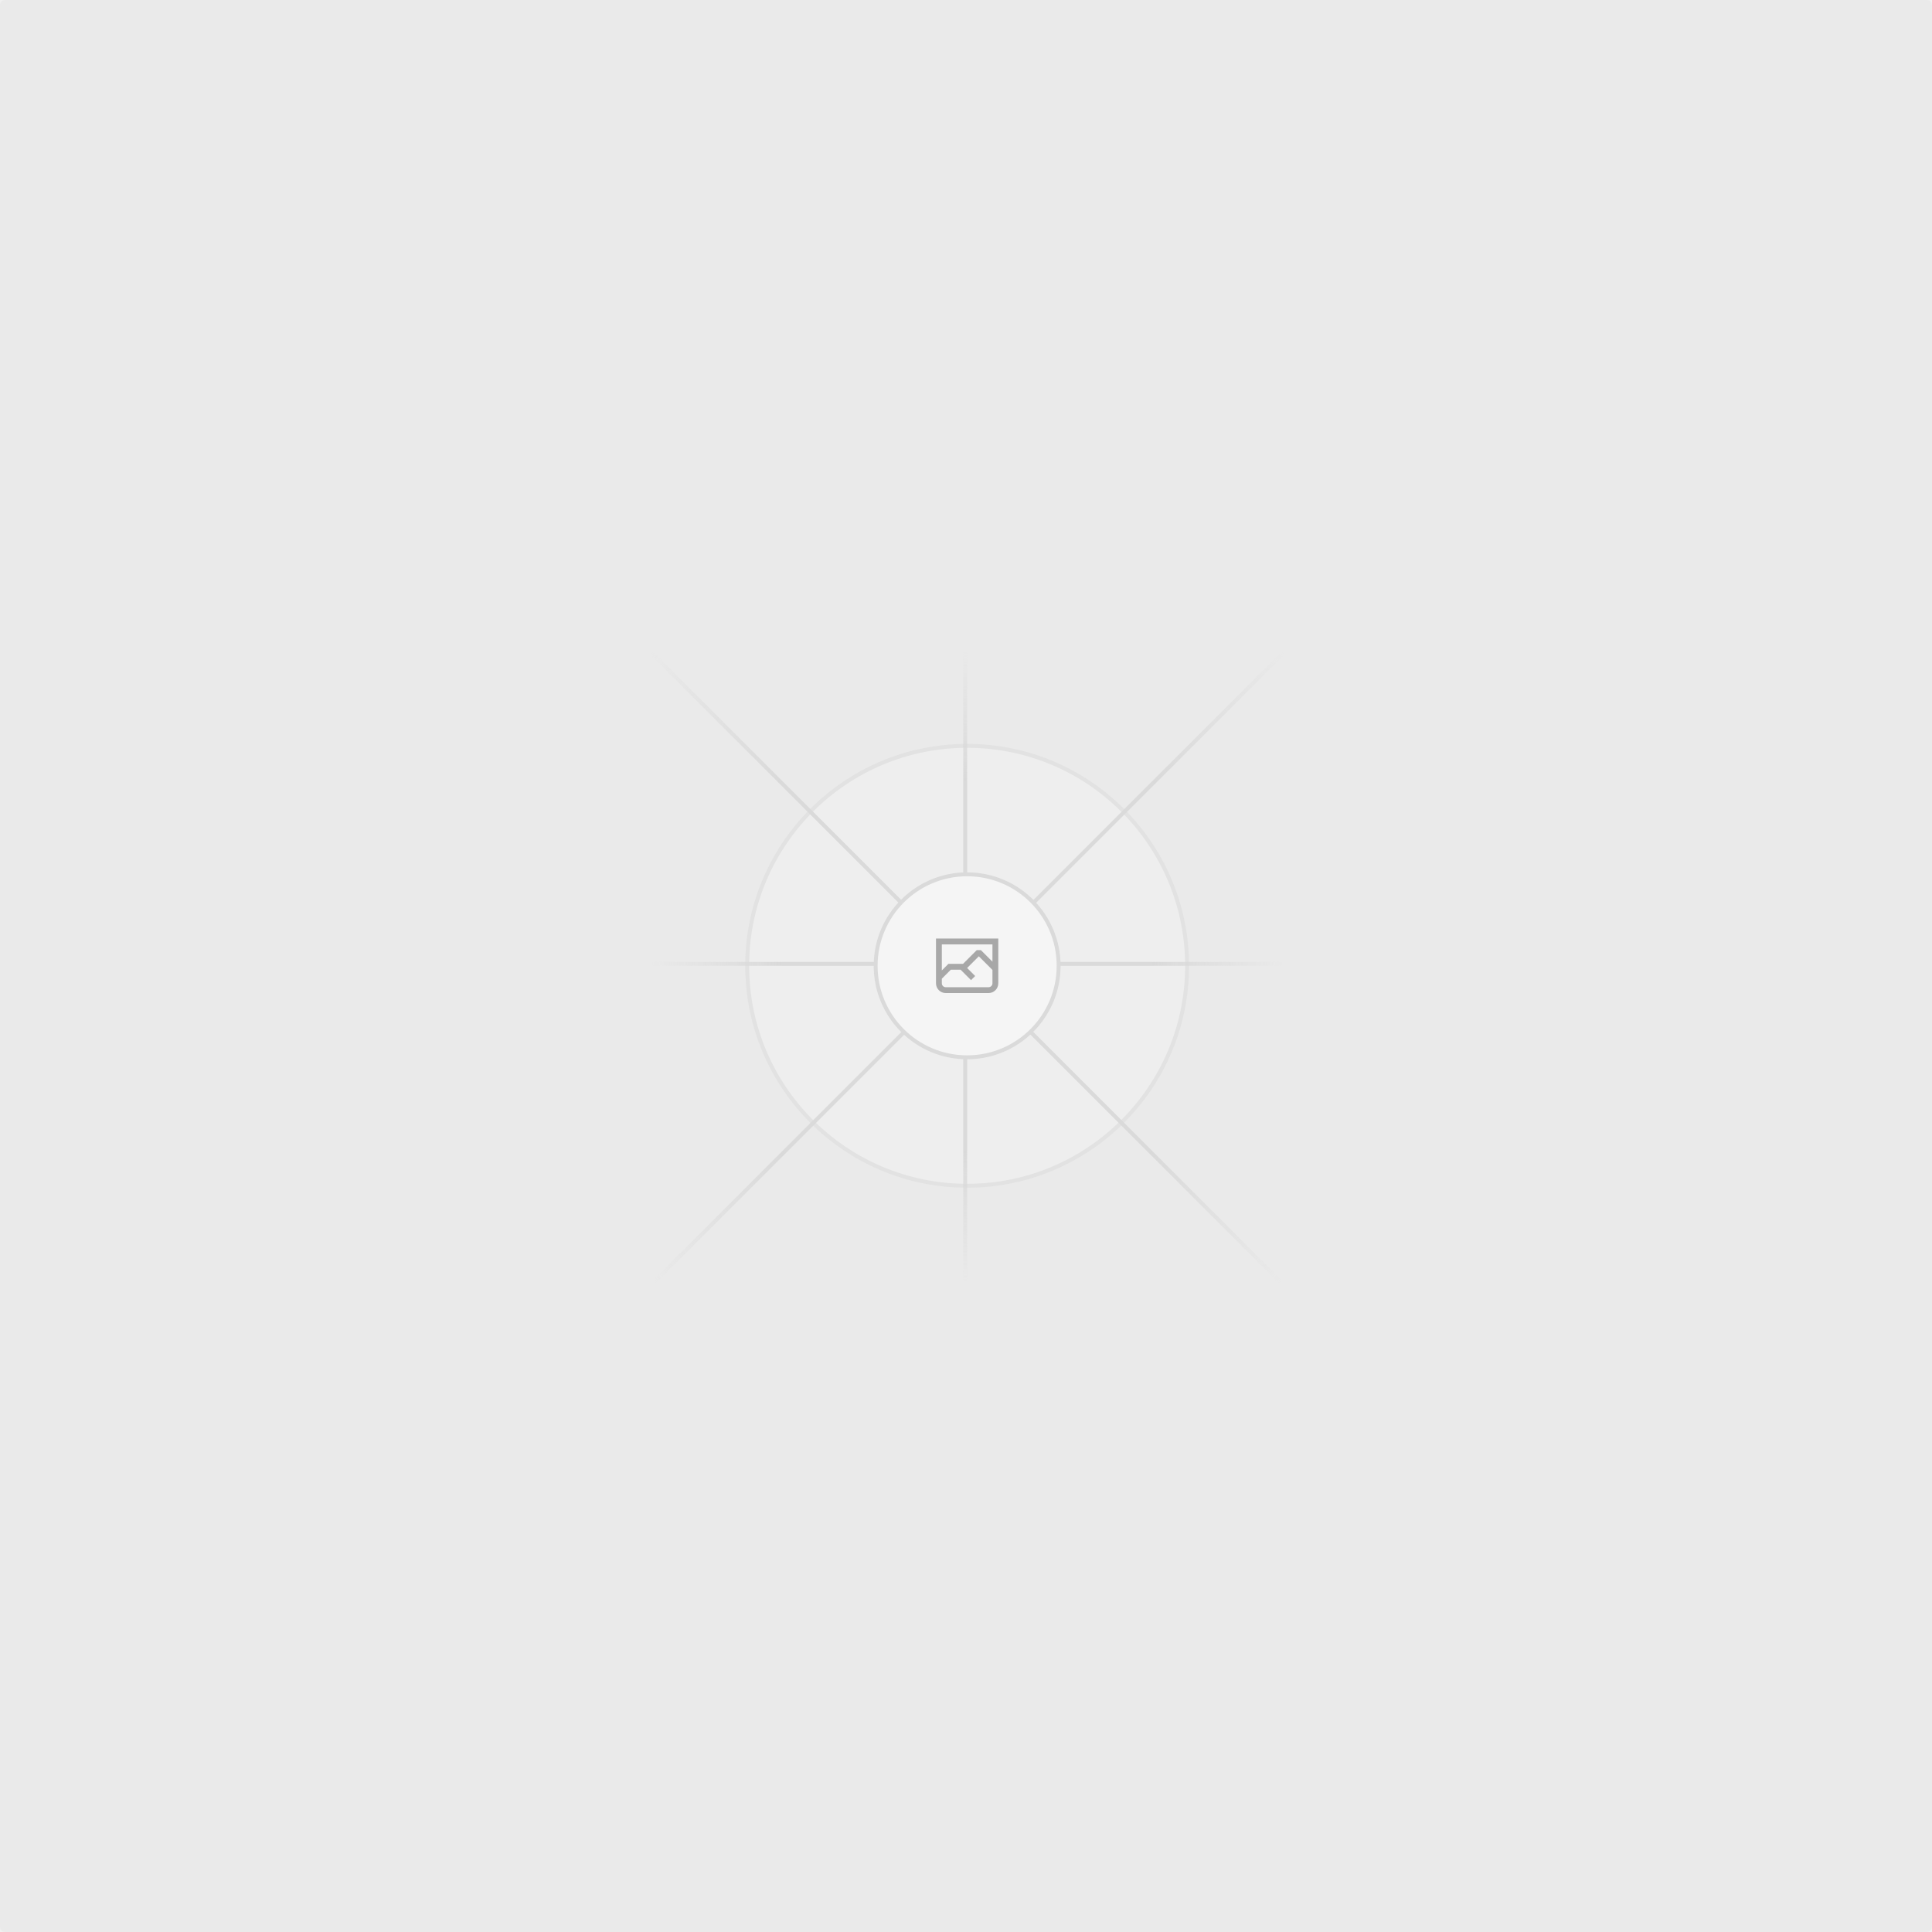
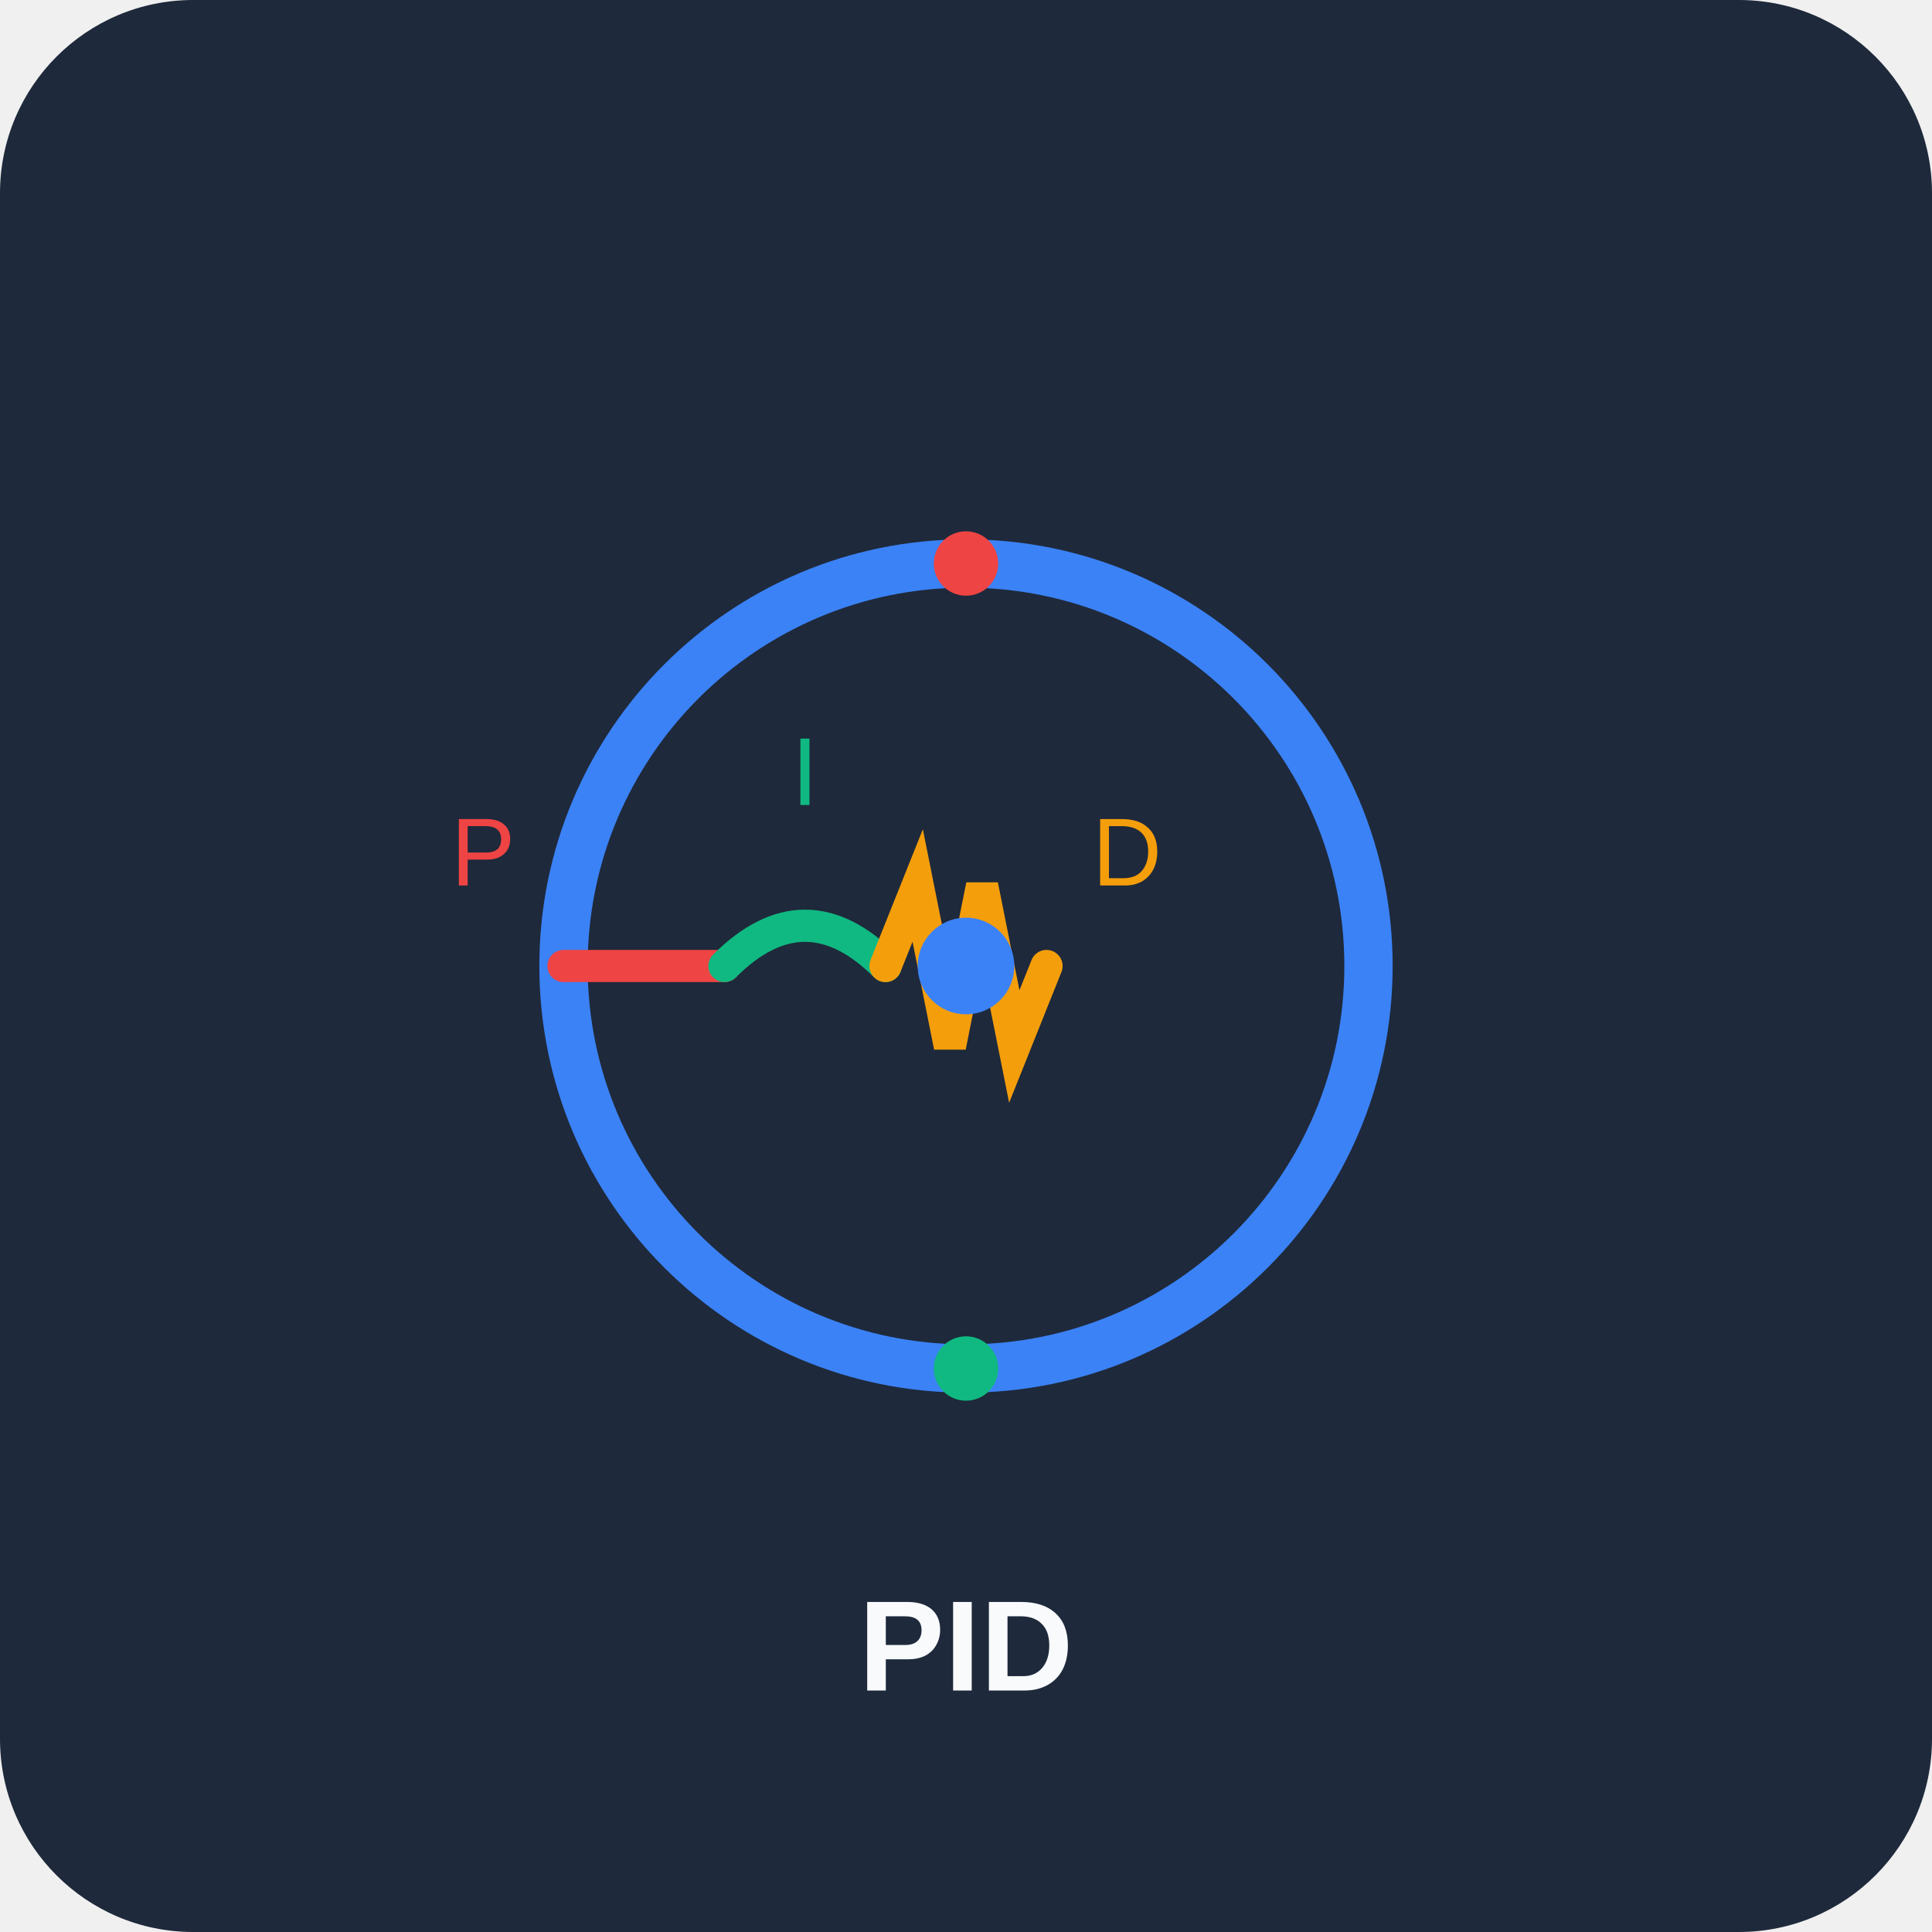
- <svg xmlns="http://www.w3.org/2000/svg" width="1200" height="1200" fill="none">
-   <rect width="1200" height="1200" fill="#EAEAEA" rx="3" />
-   <g opacity=".5">
-     <g opacity=".5">
-       <path fill="#FAFAFA" d="M600.709 736.5c-75.454 0-136.621-61.167-136.621-136.62 0-75.454 61.167-136.621 136.621-136.621 75.453 0 136.62 61.167 136.62 136.621 0 75.453-61.167 136.62-136.62 136.62Z" />
-       <path stroke="#C9C9C9" stroke-width="2.418" d="M600.709 736.5c-75.454 0-136.621-61.167-136.621-136.62 0-75.454 61.167-136.621 136.621-136.621 75.453 0 136.62 61.167 136.62 136.621 0 75.453-61.167 136.62-136.62 136.62Z" />
-     </g>
-     <path stroke="url(#a)" stroke-width="2.418" d="M0-1.209h553.581" transform="scale(1 -1) rotate(45 1163.11 91.165)" />
-     <path stroke="url(#b)" stroke-width="2.418" d="M404.846 598.671h391.726" />
-     <path stroke="url(#c)" stroke-width="2.418" d="M599.5 795.742V404.017" />
-     <path stroke="url(#d)" stroke-width="2.418" d="m795.717 796.597-391.441-391.44" />
-     <path fill="#fff" d="M600.709 656.704c-31.384 0-56.825-25.441-56.825-56.824 0-31.384 25.441-56.825 56.825-56.825 31.383 0 56.824 25.441 56.824 56.825 0 31.383-25.441 56.824-56.824 56.824Z" />
-     <g clip-path="url(#e)">
-       <path fill="#666" fill-rule="evenodd" d="M616.426 586.58h-31.434v16.176l3.553-3.554.531-.531h9.068l.074-.074 8.463-8.463h2.565l7.18 7.181V586.58Zm-15.715 14.654 3.698 3.699 1.283 1.282-2.565 2.565-1.282-1.283-5.2-5.199h-6.066l-5.514 5.514-.073.073v2.876a2.418 2.418 0 0 0 2.418 2.418h26.598a2.418 2.418 0 0 0 2.418-2.418v-8.317l-8.463-8.463-7.181 7.181-.071.072Zm-19.347 5.442v4.085a6.045 6.045 0 0 0 6.046 6.045h26.598a6.044 6.044 0 0 0 6.045-6.045v-7.108l1.356-1.355-1.282-1.283-.074-.073v-17.989h-38.689v23.43l-.146.146.146.147Z" clip-rule="evenodd" />
-     </g>
-     <path stroke="#C9C9C9" stroke-width="2.418" d="M600.709 656.704c-31.384 0-56.825-25.441-56.825-56.824 0-31.384 25.441-56.825 56.825-56.825 31.383 0 56.824 25.441 56.824 56.825 0 31.383-25.441 56.824-56.824 56.824Z" />
-   </g>
-   <defs>
-     <linearGradient id="a" x1="554.061" x2="-.48" y1=".083" y2=".087" gradientUnits="userSpaceOnUse">
-       <stop stop-color="#C9C9C9" stop-opacity="0" />
-       <stop offset=".208" stop-color="#C9C9C9" />
-       <stop offset=".792" stop-color="#C9C9C9" />
-       <stop offset="1" stop-color="#C9C9C9" stop-opacity="0" />
-     </linearGradient>
-     <linearGradient id="b" x1="796.912" x2="404.507" y1="599.963" y2="599.965" gradientUnits="userSpaceOnUse">
-       <stop stop-color="#C9C9C9" stop-opacity="0" />
-       <stop offset=".208" stop-color="#C9C9C9" />
-       <stop offset=".792" stop-color="#C9C9C9" />
-       <stop offset="1" stop-color="#C9C9C9" stop-opacity="0" />
-     </linearGradient>
-     <linearGradient id="c" x1="600.792" x2="600.794" y1="403.677" y2="796.082" gradientUnits="userSpaceOnUse">
-       <stop stop-color="#C9C9C9" stop-opacity="0" />
-       <stop offset=".208" stop-color="#C9C9C9" />
-       <stop offset=".792" stop-color="#C9C9C9" />
-       <stop offset="1" stop-color="#C9C9C9" stop-opacity="0" />
-     </linearGradient>
-     <linearGradient id="d" x1="404.85" x2="796.972" y1="403.903" y2="796.02" gradientUnits="userSpaceOnUse">
-       <stop stop-color="#C9C9C9" stop-opacity="0" />
-       <stop offset=".208" stop-color="#C9C9C9" />
-       <stop offset=".792" stop-color="#C9C9C9" />
-       <stop offset="1" stop-color="#C9C9C9" stop-opacity="0" />
-     </linearGradient>
-     <clipPath id="e">
-       <path fill="#fff" d="M581.364 580.535h38.689v38.689h-38.689z" />
-     </clipPath>
-   </defs>
+ <svg xmlns="http://www.w3.org/2000/svg" width="120" height="120" viewBox="0 0 120 120" fill="none">
+   <rect width="120" height="120" rx="12" fill="#1e293b" />
+   <circle cx="60" cy="60" r="25" fill="none" stroke="#3b82f6" stroke-width="3" />
+   <line x1="35" y1="60" x2="45" y2="60" stroke="#ef4444" stroke-width="2" stroke-linecap="round" />
+   <path d="M 45 60 Q 50 55 55 60" stroke="#10b981" stroke-width="2" fill="none" stroke-linecap="round" />
+   <path d="M 55 60 L 57 55 L 59 65 L 61 55 L 63 65 L 65 60" stroke="#f59e0b" stroke-width="2" fill="none" stroke-linecap="round" />
+   <circle cx="60" cy="60" r="3" fill="#3b82f6" />
+   <circle cx="60" cy="35" r="2" fill="#ef4444" />
+   <circle cx="60" cy="85" r="2" fill="#10b981" />
+   <text x="60" y="105" text-anchor="middle" fill="#f8fafc" font-family="Arial, sans-serif" font-size="8" font-weight="bold">PID</text>
+   <text x="30" y="55" text-anchor="middle" fill="#ef4444" font-family="Arial, sans-serif" font-size="6">P</text>
+   <text x="50" y="50" text-anchor="middle" fill="#10b981" font-family="Arial, sans-serif" font-size="6">I</text>
+   <text x="70" y="55" text-anchor="middle" fill="#f59e0b" font-family="Arial, sans-serif" font-size="6">D</text>
</svg>
